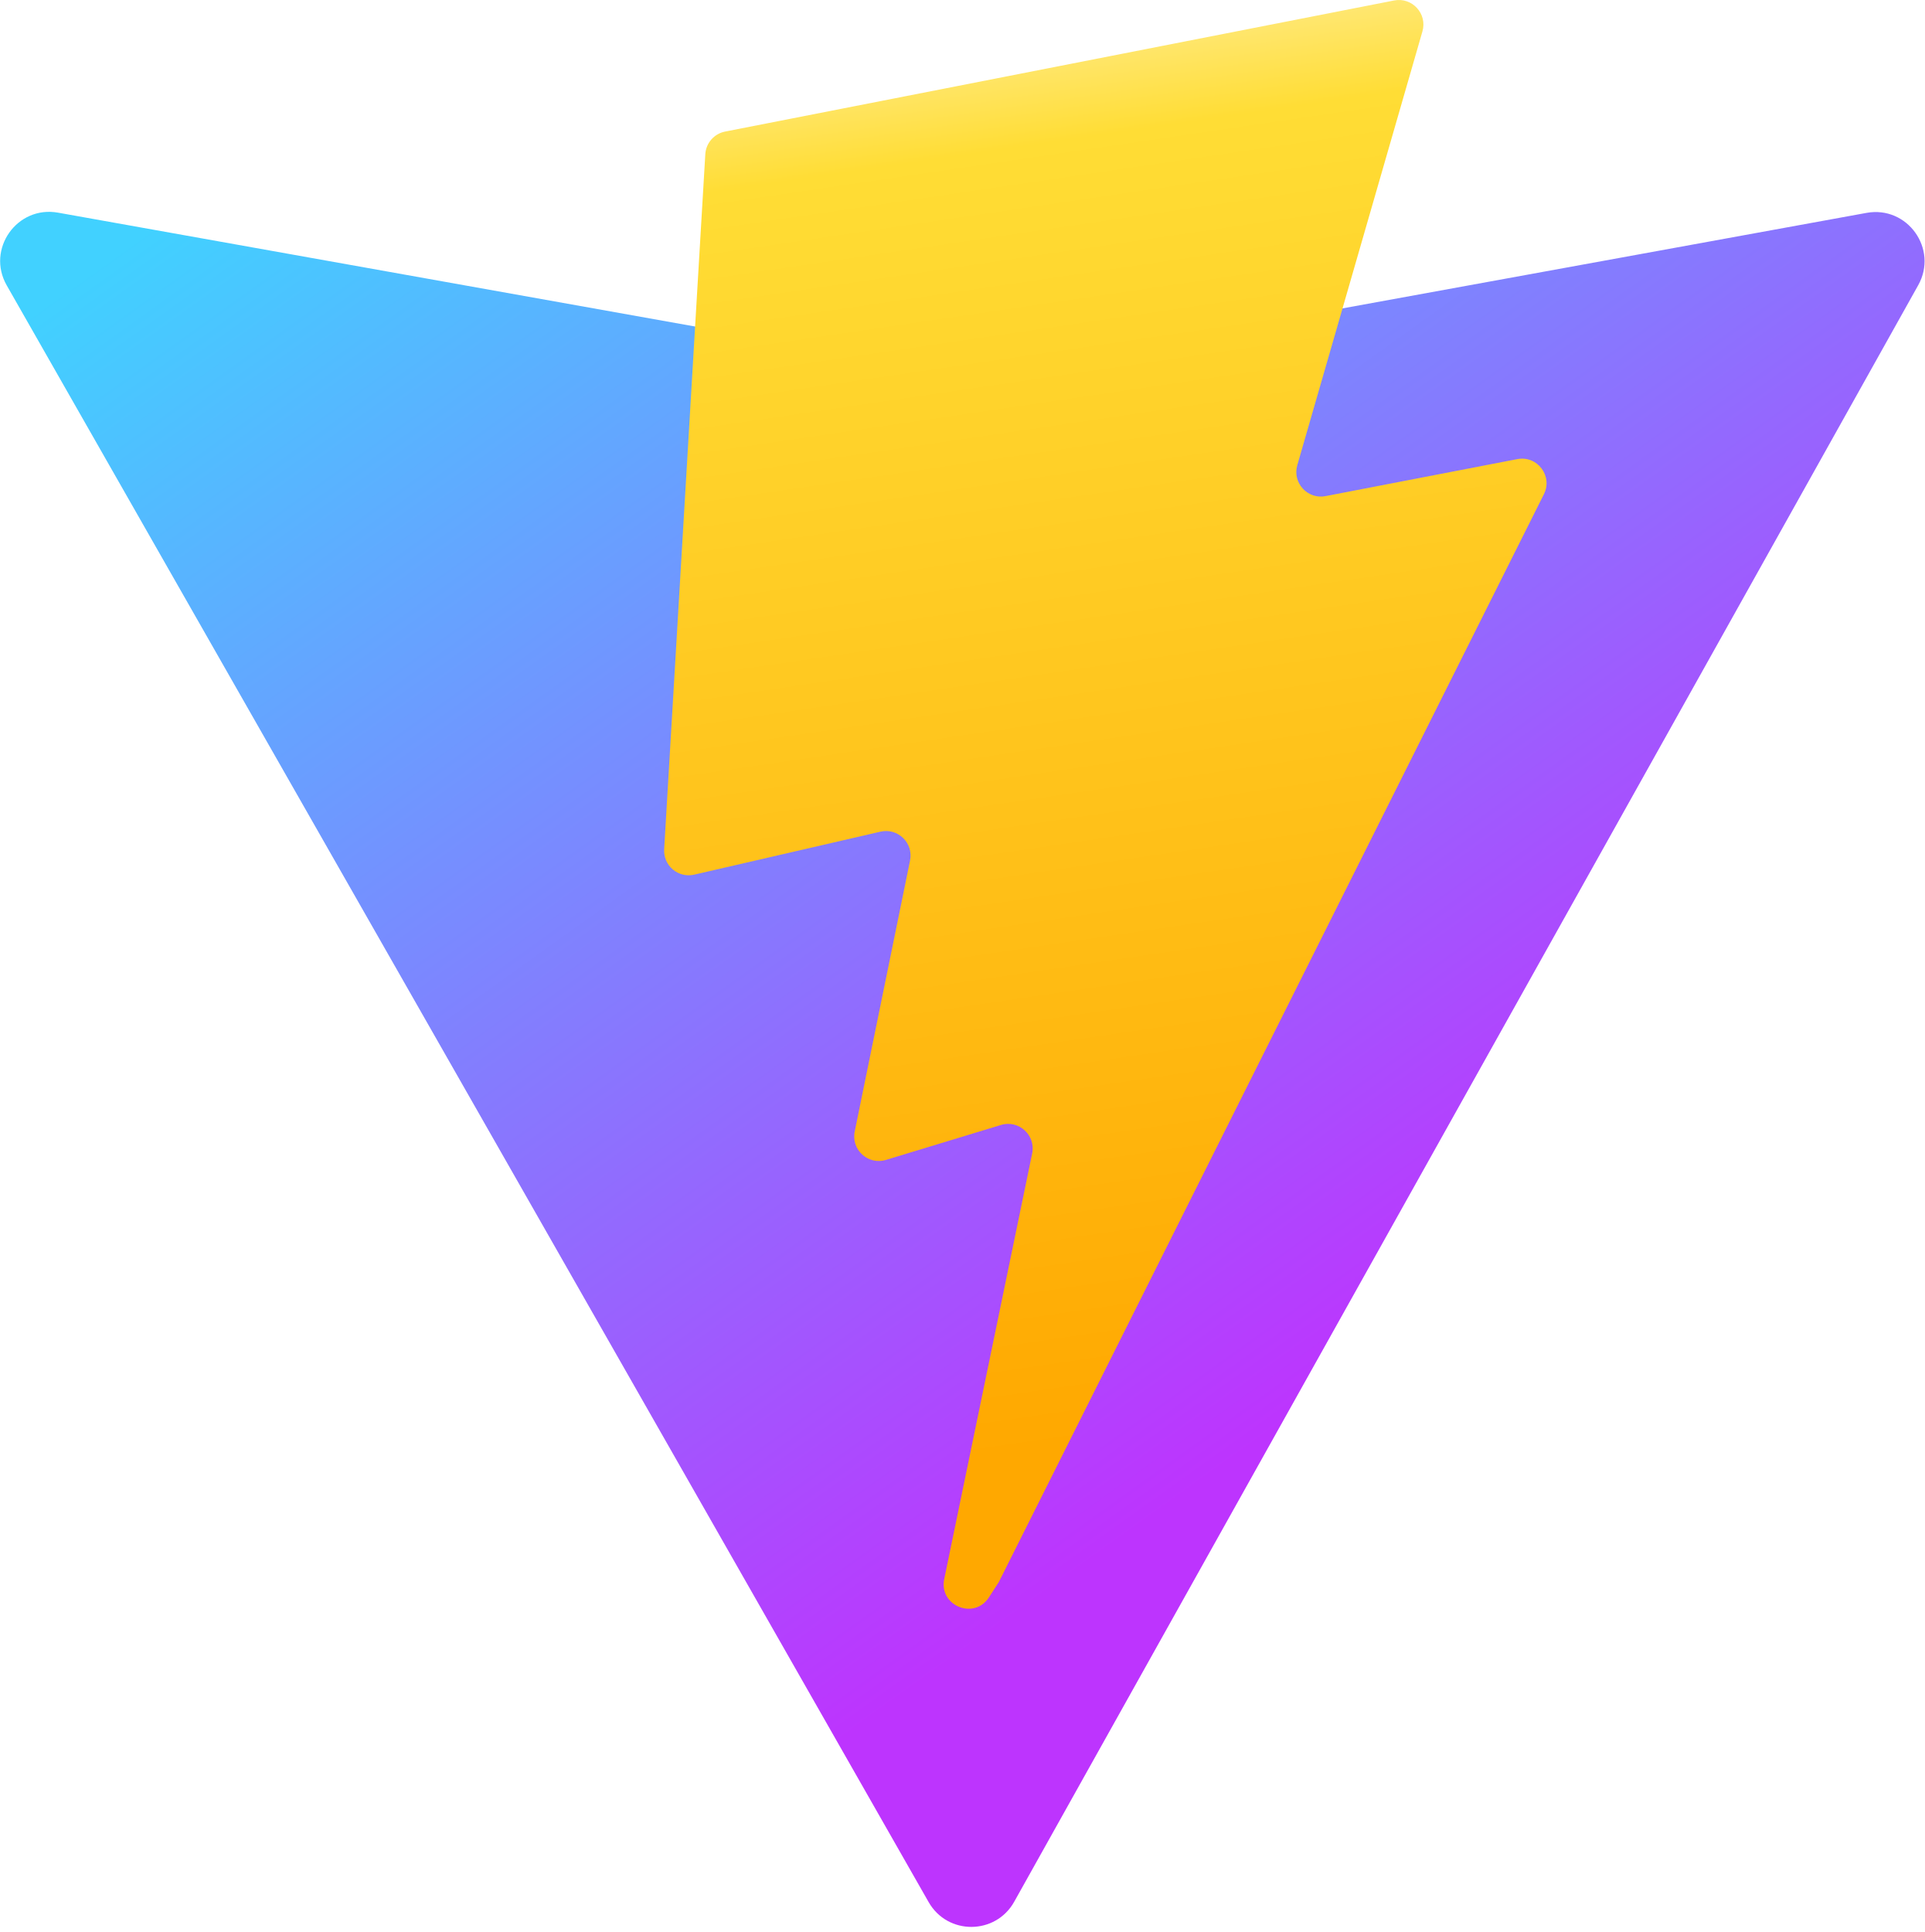
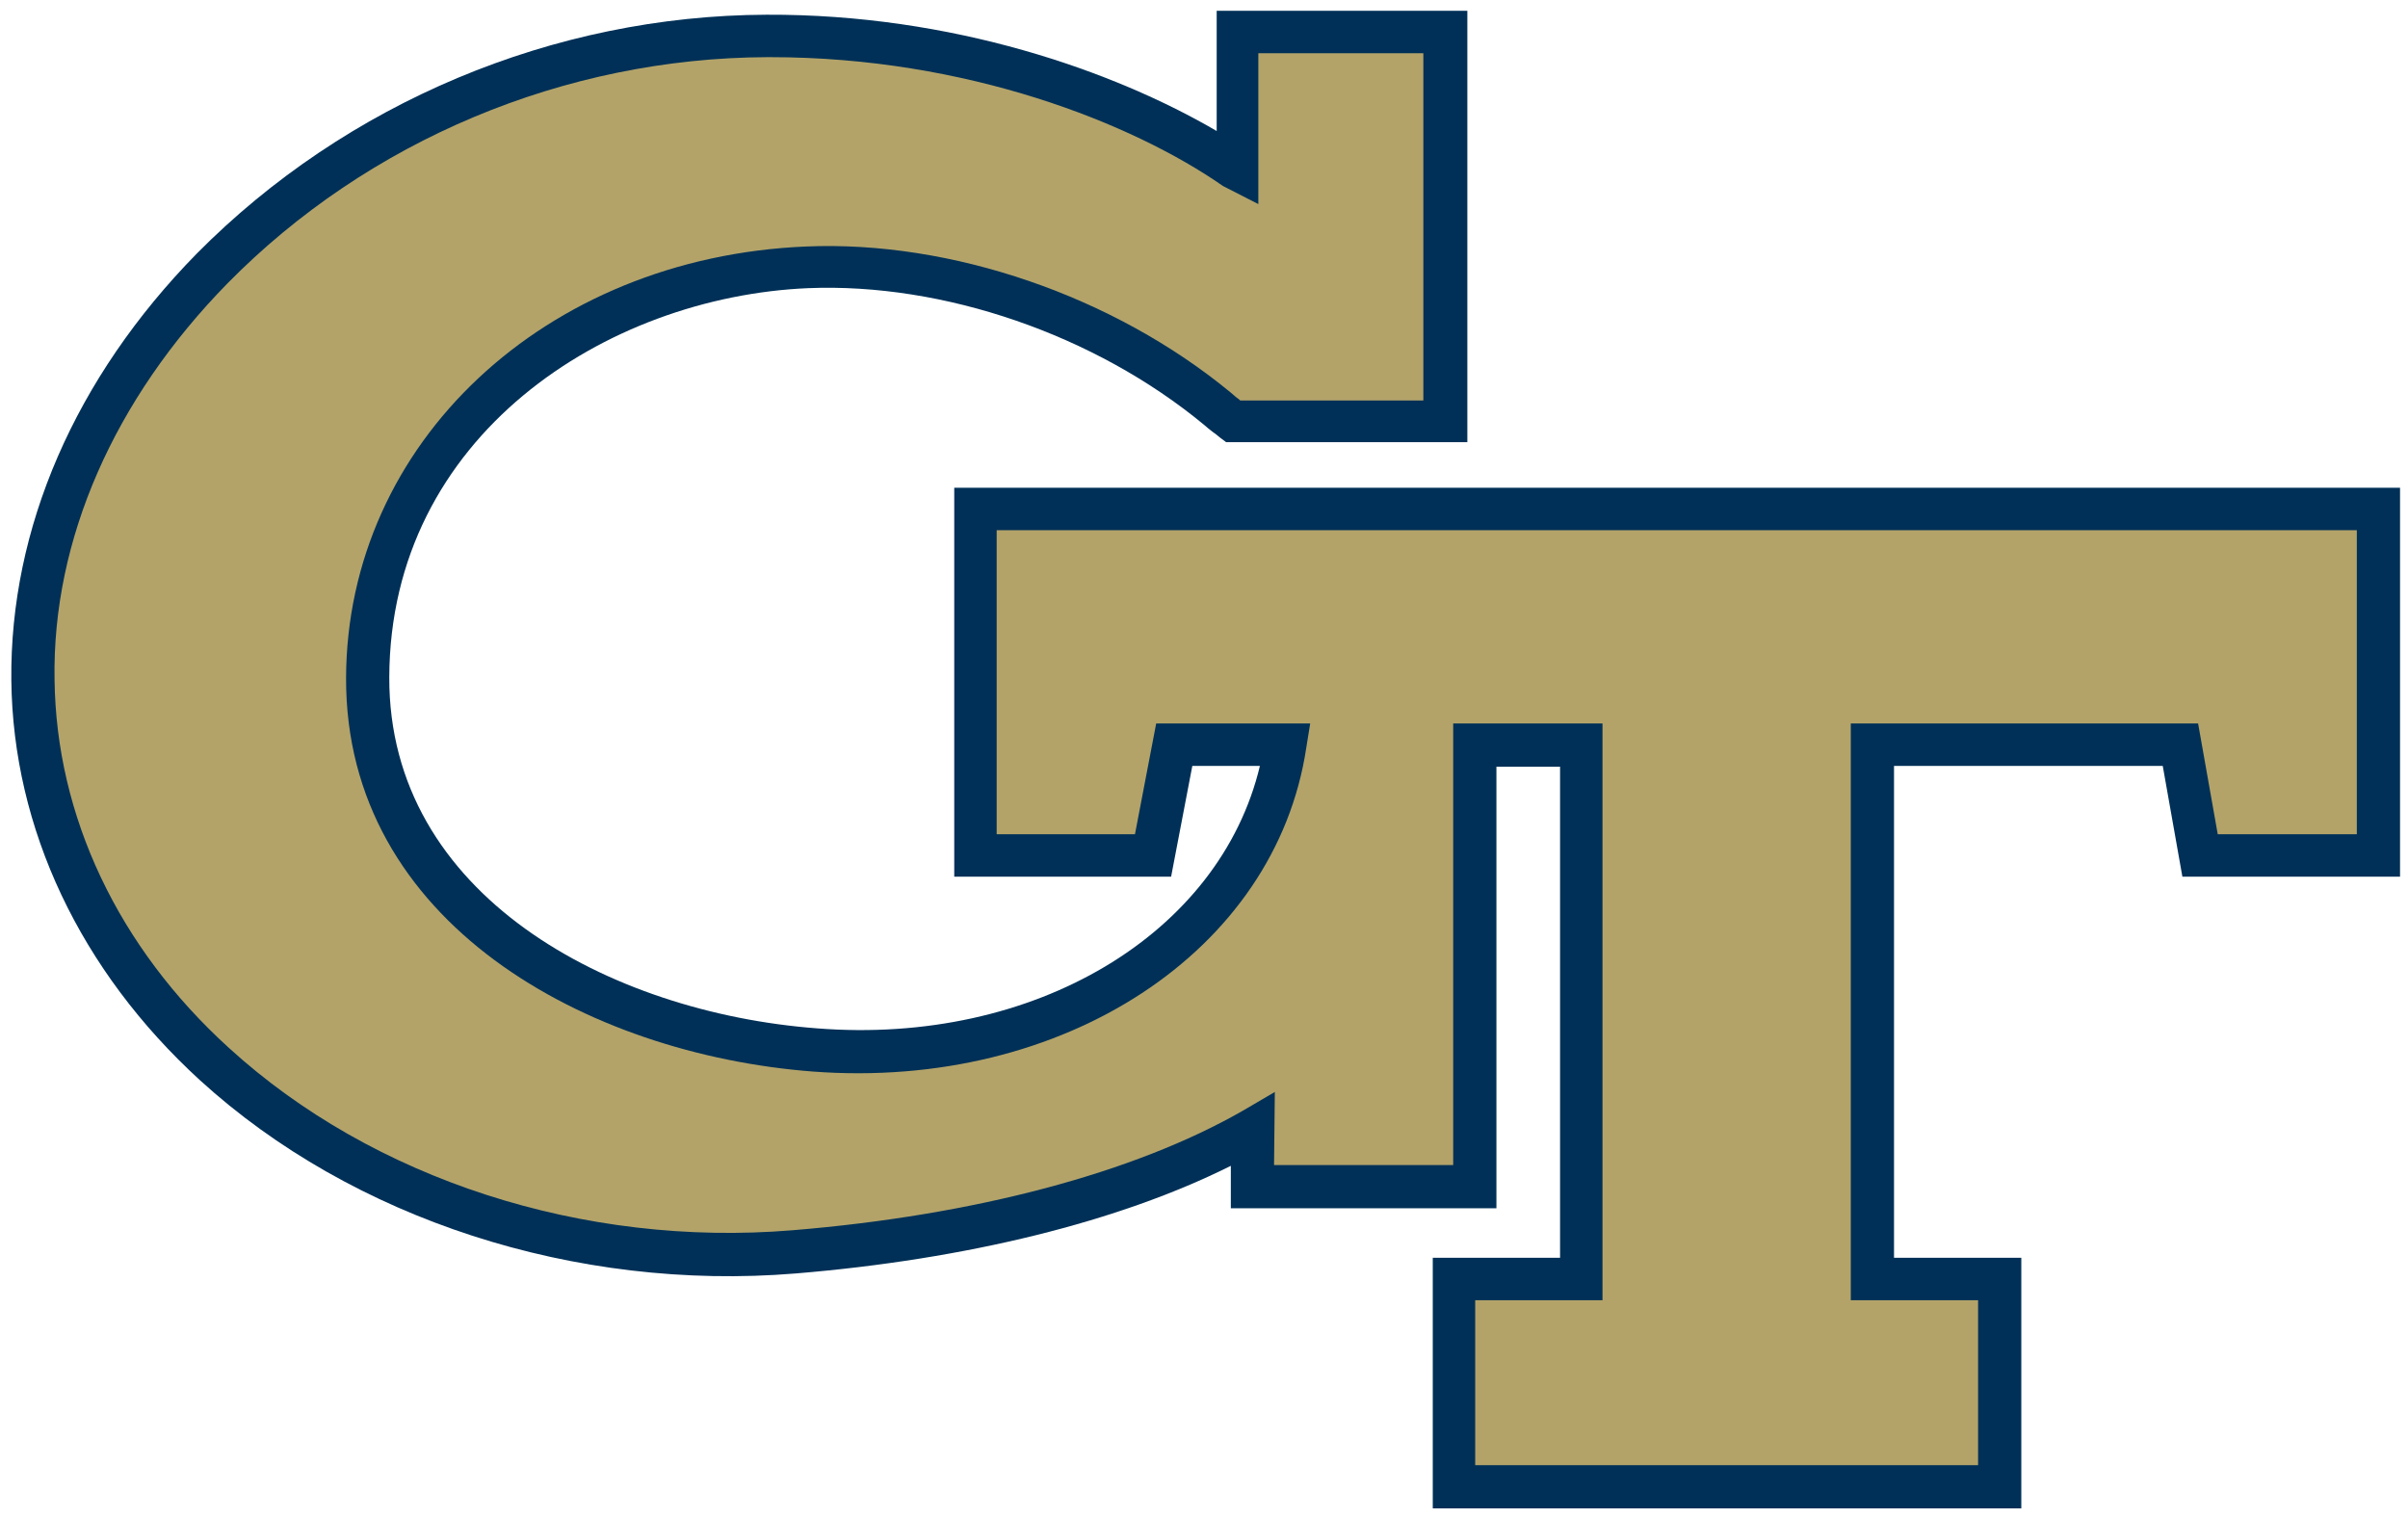
- <svg xmlns="http://www.w3.org/2000/svg" aria-hidden="true" role="img" class="iconify iconify--logos" width="31.88" height="32" preserveAspectRatio="xMidYMid meet" viewBox="0 0 256 257">
-   <defs>
-     <linearGradient id="IconifyId1813088fe1fbc01fb466" x1="-.828%" x2="57.636%" y1="7.652%" y2="78.411%">
-       <stop offset="0%" stop-color="#41D1FF" />
-       <stop offset="100%" stop-color="#BD34FE" />
-     </linearGradient>
-     <linearGradient id="IconifyId1813088fe1fbc01fb467" x1="43.376%" x2="50.316%" y1="2.242%" y2="89.03%">
-       <stop offset="0%" stop-color="#FFEA83" />
-       <stop offset="8.333%" stop-color="#FFDD35" />
-       <stop offset="100%" stop-color="#FFA800" />
-     </linearGradient>
-   </defs>
-   <path fill="url(#IconifyId1813088fe1fbc01fb466)" d="M255.153 37.938L134.897 252.976c-2.483 4.44-8.862 4.466-11.382.048L.875 37.958c-2.746-4.814 1.371-10.646 6.827-9.67l120.385 21.517a6.537 6.537 0 0 0 2.322-.004l117.867-21.483c5.438-.991 9.574 4.796 6.877 9.62Z" />
-   <path fill="url(#IconifyId1813088fe1fbc01fb467)" d="M185.432.063L96.44 17.501a3.268 3.268 0 0 0-2.634 3.014l-5.474 92.456a3.268 3.268 0 0 0 3.997 3.378l24.777-5.718c2.318-.535 4.413 1.507 3.936 3.838l-7.361 36.047c-.495 2.426 1.782 4.5 4.151 3.78l15.304-4.649c2.372-.72 4.652 1.36 4.15 3.788l-11.698 56.621c-.732 3.542 3.979 5.473 5.943 2.437l1.313-2.028l72.516-144.72c1.215-2.423-.88-5.186-3.54-4.672l-25.505 4.922c-2.396.462-4.435-1.77-3.759-4.114l16.646-57.705c.677-2.35-1.37-4.583-3.769-4.113Z" />
+ <svg xmlns="http://www.w3.org/2000/svg" viewBox="0 0 250 157.488" height="157.49" width="250">
+   <g transform="matrix(.81578 0 0 .81578 1.1766 1.1197)">
+     <path fill="#003057" d="m120 60.7v49.5h27.6l2.7-14.1h8.6c-5.1 21.4-28.7 35.6-56.4 33.4-26.3-2-54.5-16.9-54.4-44.7 0.1-30.7 27.6-48.4 53.3-49.5 17.2-0.7 36.5 5.9 50.4 17.4 0.8 0.7 1 0.8 1.1 0.9s0.2 0.1 0.9 0.7l0.8 0.6h30.7v-54.9h-31.9v15.3c-13-7.6-33.6-14.9-57.3-14.8-27.1 0.1-53.5 11.2-72.5 30.4-15.5 15.8-23.8 35-23.6 54.3 0.2 18.9 8.8 37 24 50.9 19.4 17.7 47.8 26.9 75.8 24.6 21.8-1.8 41.2-6.6 55.4-13.7v5.4h33.8v-56.2h8.1v62.5h-16.2v31.9h74.9v-31.9h-16.2v-62.6h34.2l2.5 14.1h27.7v-49.5h-184z" />
+     <path d="m125.4 104.8h17.6l2.7-14.1h19.6l-0.5 3.1c-3.9 25.9-30.9 43.6-62.8 41.2-28.7-2.2-59.5-18.9-59.4-50.1 0.1-29.9 25.3-53.5 58.5-54.9 18.5-0.8 39.2 6.3 54.1 18.6 0.6 0.5 0.6 0.5 0.7 0.6s0.2 0.1 0.5 0.4h23.3v-44.2h-21v19.2l-4.5-2.3c-11.5-8-32.6-16.4-57.6-16.4h-0.4c-25.8 0.1-50.8 10.6-68.7 28.8-14.4 14.7-22.3 32.6-22 50.4 0.2 17.4 8.1 34.1 22.2 46.9 18.3 16.7 45.1 25.4 71.7 23.2 23.2-1.9 43.5-7.3 57.3-15.2l4.1-2.4-0.1 9.3h22.8v-56.2h19v73.4h-16.2v21h64v-21h-16.2v-73.4h44.2l2.5 14.1h17.7v-38.7h-173.1v38.7z" class="st1" fill="#b3a369" />
+   </g>
</svg>
